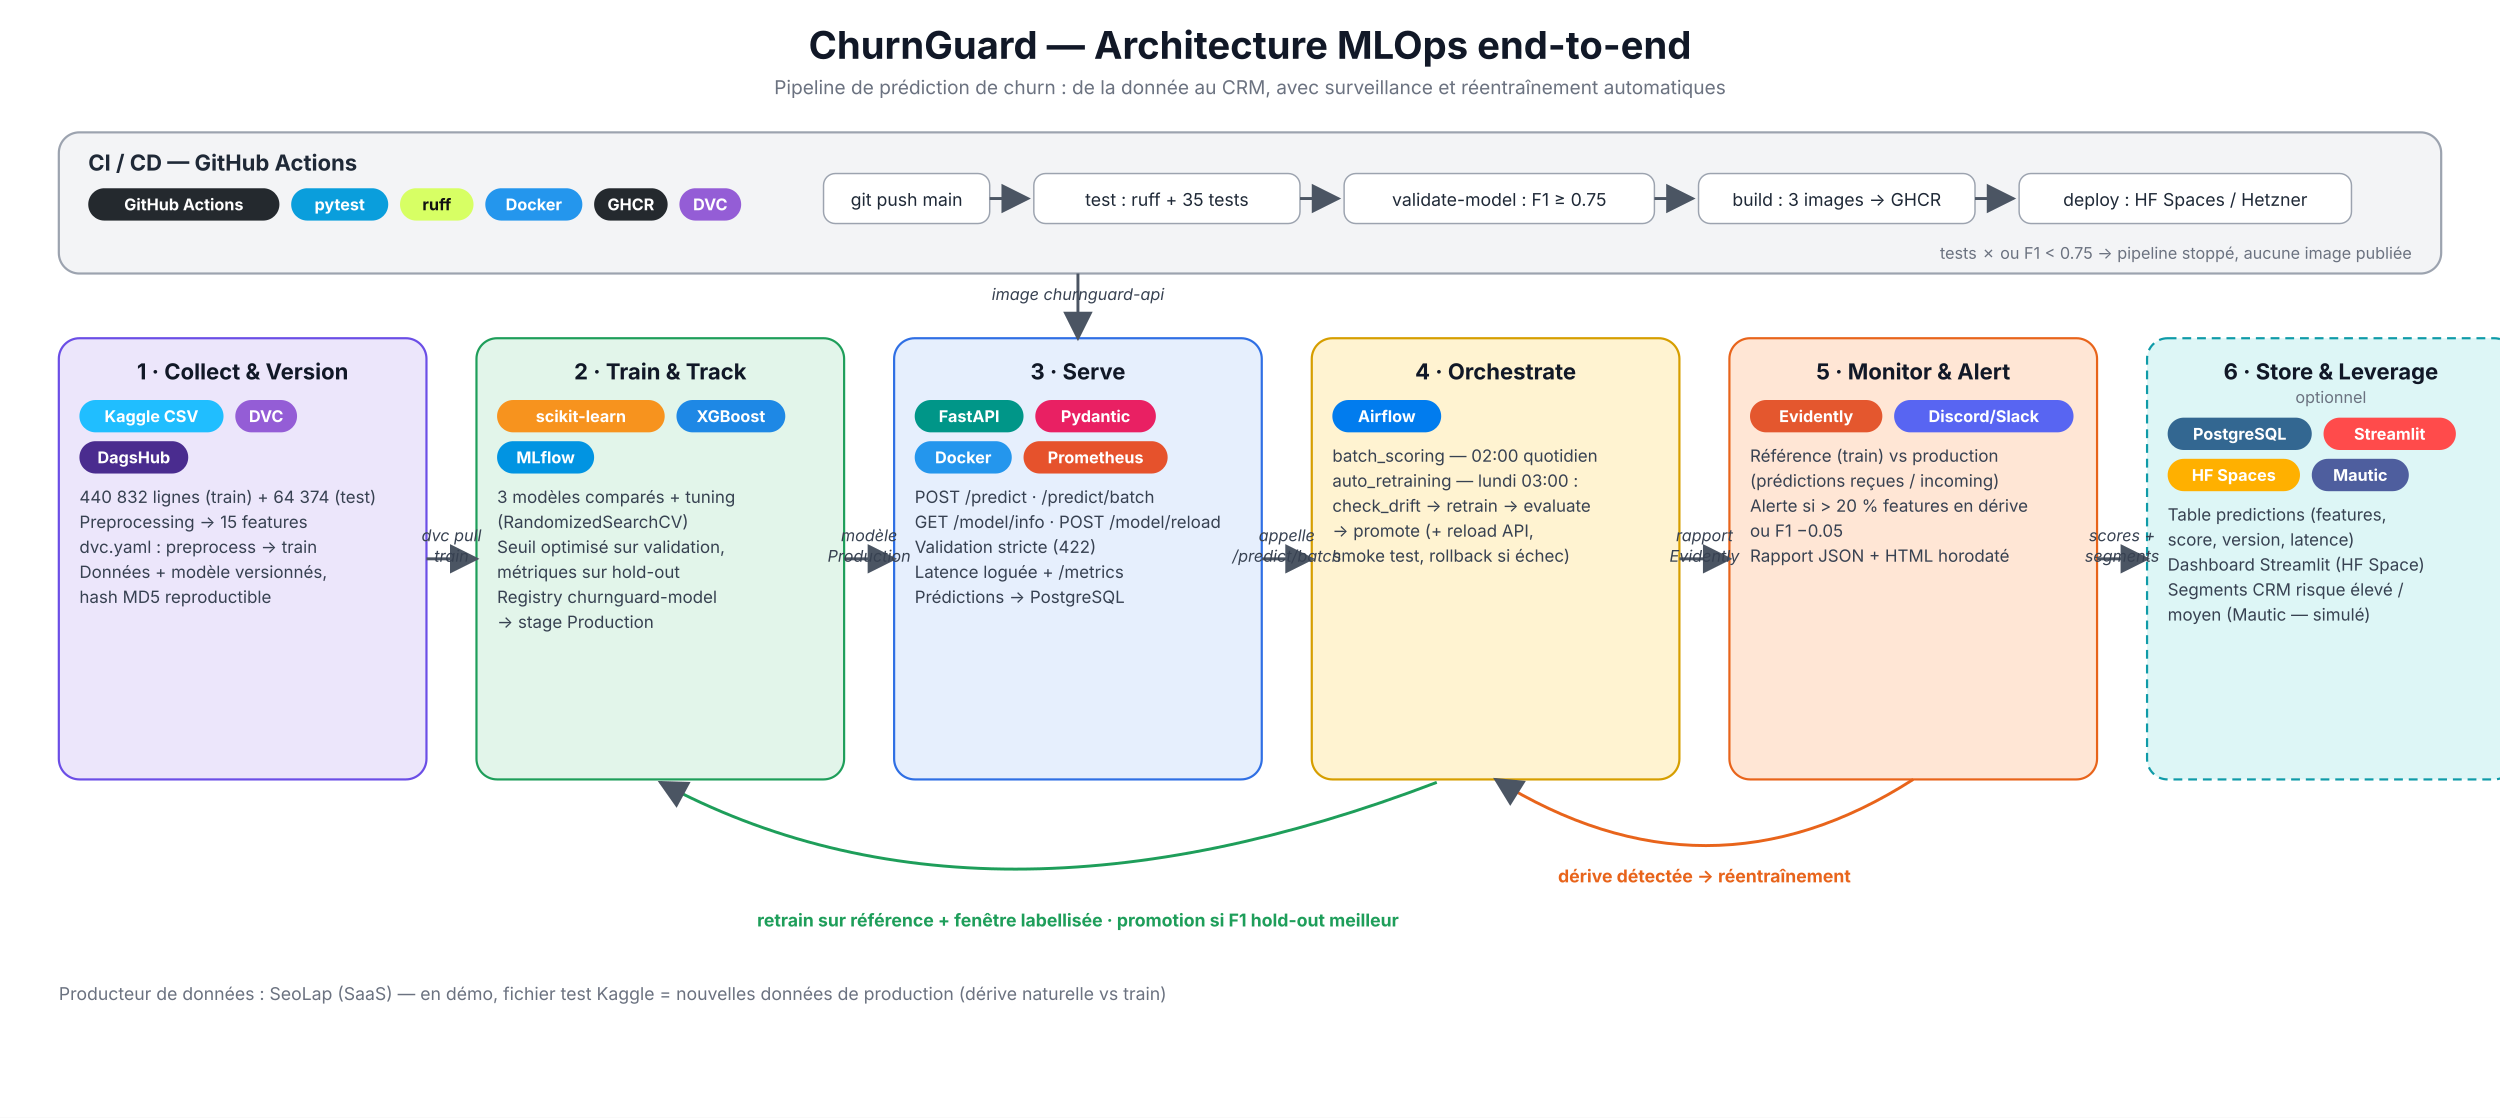
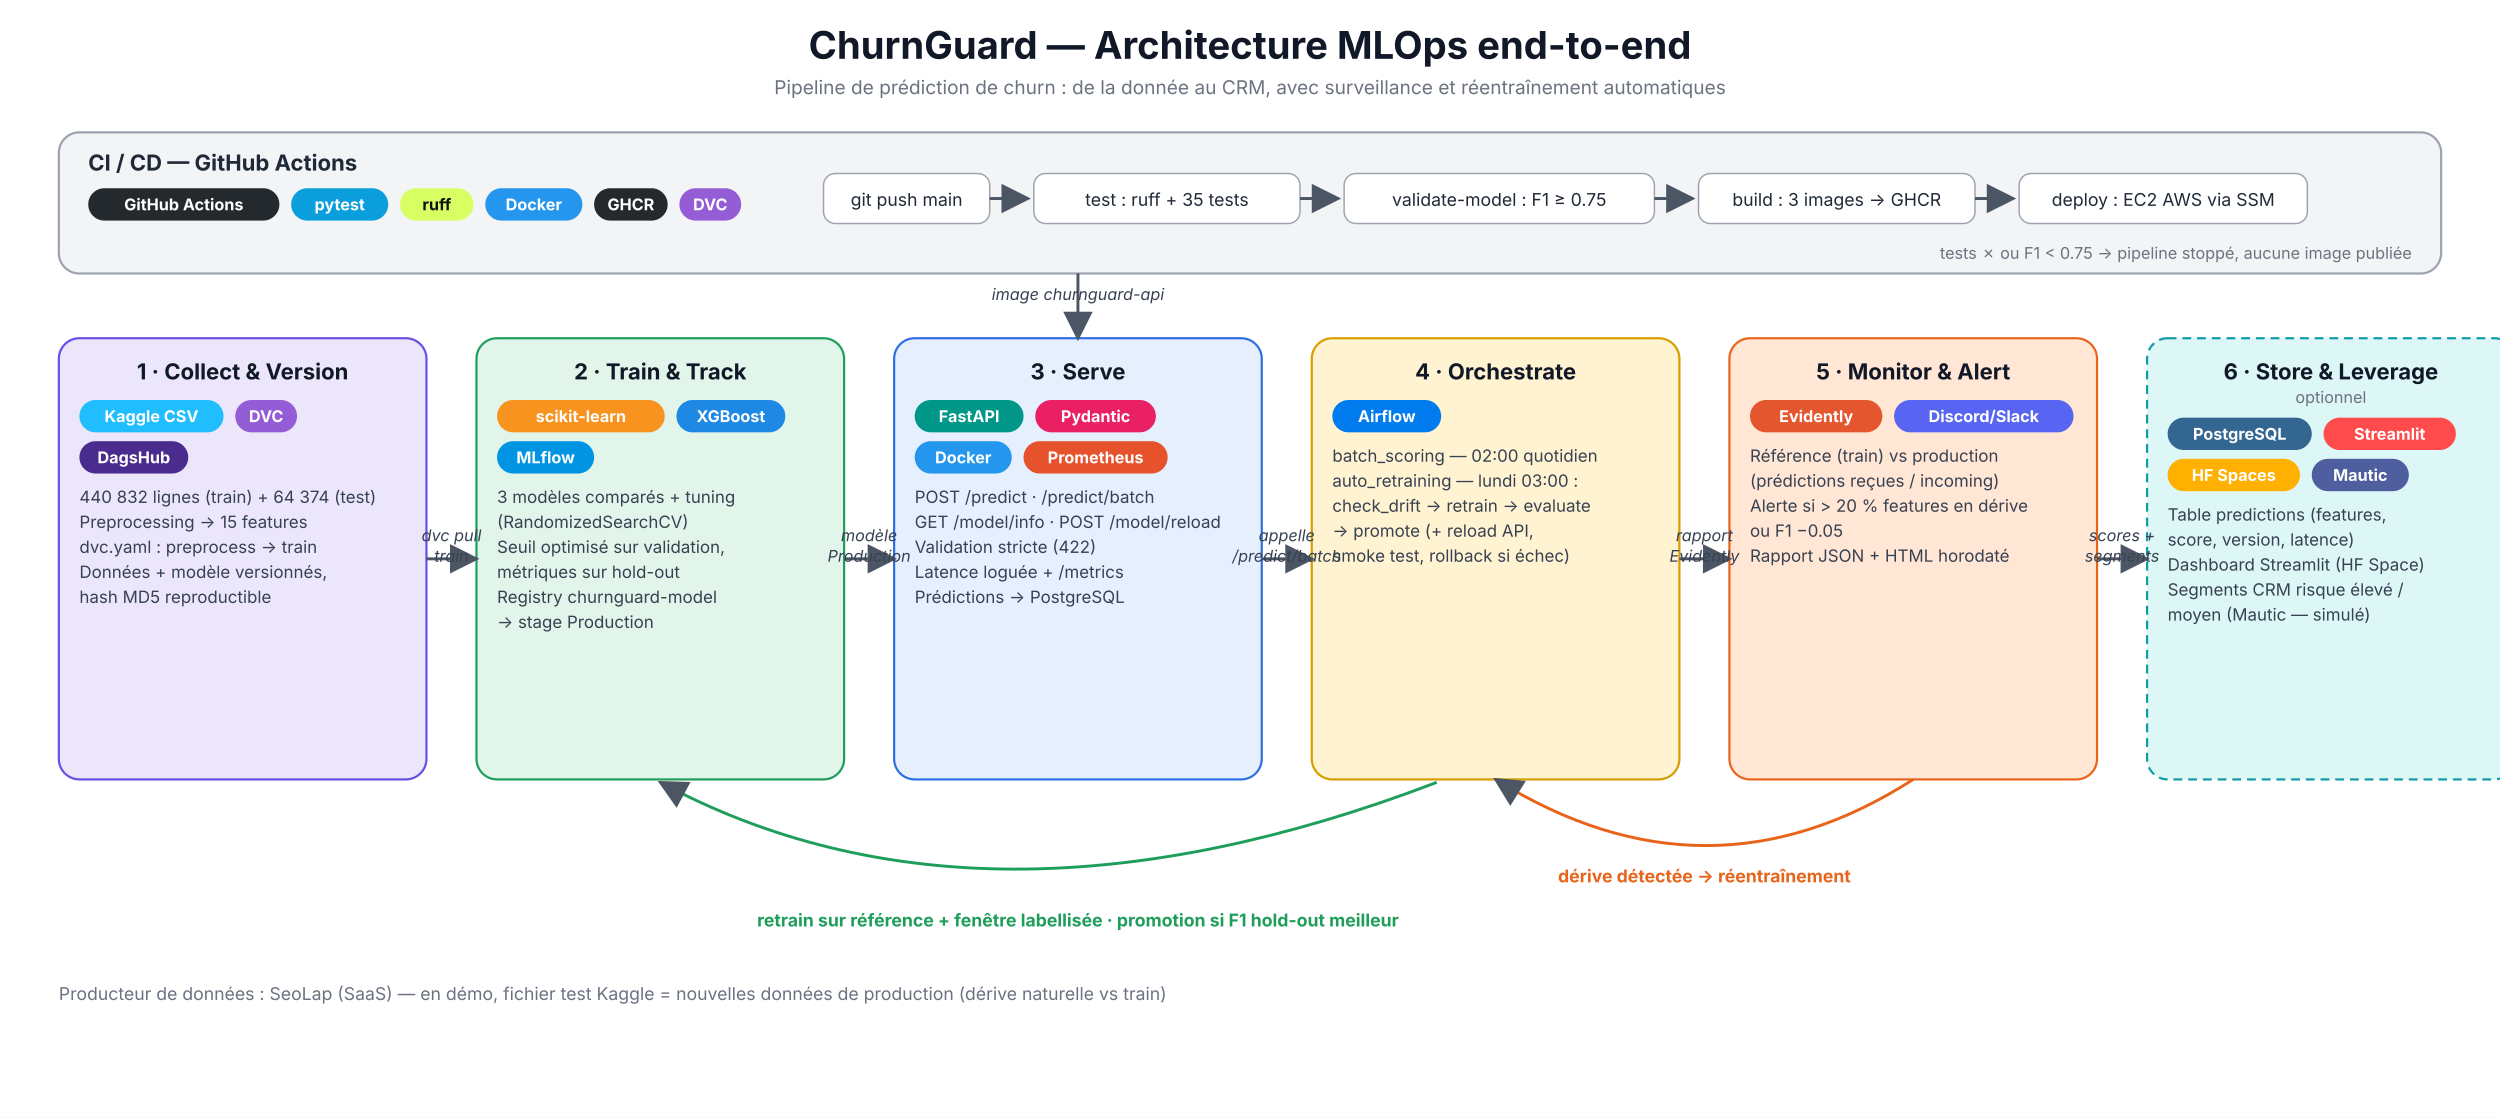
<svg xmlns="http://www.w3.org/2000/svg" width="1700" height="760" viewBox="0 0 1700 760">
  <defs>
    <marker id="arr" markerWidth="10" markerHeight="10" refX="9" refY="5" orient="auto" markerUnits="strokeWidth">
      <path d="M0,0 L10,5 L0,10 z" fill="#4B5563" />
    </marker>
  </defs>
  <rect width="1700" height="760" fill="#FFFFFF" />
  <text x="850.0" y="40" font-size="26" font-weight="bold" fill="#111827" text-anchor="middle" font-family="Inter, Segoe UI, Helvetica, Arial, sans-serif">ChurnGuard — Architecture MLOps end-to-end</text>
  <text x="850.0" y="64" font-size="13" font-weight="normal" fill="#6B7280" text-anchor="middle" font-family="Inter, Segoe UI, Helvetica, Arial, sans-serif">Pipeline de prédiction de churn : de la donnée au CRM, avec surveillance et réentraînement automatiques</text>
  <rect x="40" y="90" rx="14" ry="14" width="1620" height="96" fill="#F3F4F6" stroke="#9CA3AF" stroke-width="1.5" />
  <text x="60" y="116" font-size="15" font-weight="bold" fill="#1F2937" text-anchor="start" font-family="Inter, Segoe UI, Helvetica, Arial, sans-serif">CI / CD — GitHub Actions</text>
  <rect x="60" y="128" rx="11" ry="11" width="130" height="22" fill="#24292E" />
  <text x="125.0" y="143" font-size="11" font-weight="bold" fill="#fff" text-anchor="middle" font-family="Inter, Segoe UI, Helvetica, Arial, sans-serif">GitHub Actions</text>
  <rect x="198" y="128" rx="11" ry="11" width="66" height="22" fill="#0A9EDC" />
  <text x="231.0" y="143" font-size="11" font-weight="bold" fill="#fff" text-anchor="middle" font-family="Inter, Segoe UI, Helvetica, Arial, sans-serif">pytest</text>
  <rect x="272" y="128" rx="11" ry="11" width="50" height="22" fill="#D7FF64" />
  <text x="297.0" y="143" font-size="11" font-weight="bold" fill="#111" text-anchor="middle" font-family="Inter, Segoe UI, Helvetica, Arial, sans-serif">ruff</text>
  <rect x="330" y="128" rx="11" ry="11" width="66" height="22" fill="#2496ED" />
  <text x="363.0" y="143" font-size="11" font-weight="bold" fill="#fff" text-anchor="middle" font-family="Inter, Segoe UI, Helvetica, Arial, sans-serif">Docker</text>
  <rect x="404" y="128" rx="11" ry="11" width="50" height="22" fill="#24292E" />
  <text x="429.0" y="143" font-size="11" font-weight="bold" fill="#fff" text-anchor="middle" font-family="Inter, Segoe UI, Helvetica, Arial, sans-serif">GHCR</text>
  <rect x="462" y="128" rx="11" ry="11" width="42" height="22" fill="#945DD6" />
  <text x="483.0" y="143" font-size="11" font-weight="bold" fill="#fff" text-anchor="middle" font-family="Inter, Segoe UI, Helvetica, Arial, sans-serif">DVC</text>
  <rect x="560" y="118" rx="8" ry="8" width="113" height="34" fill="#fff" stroke="#9CA3AF" />
  <text x="616.5" y="140" font-size="12" font-weight="normal" fill="#1F2937" text-anchor="middle" font-family="Inter, Segoe UI, Helvetica, Arial, sans-serif">git push main</text>
  <line x1="673" y1="135" x2="699" y2="135" stroke="#4B5563" stroke-width="2" marker-end="url(#arr)" />
  <rect x="703" y="118" rx="8" ry="8" width="181" height="34" fill="#fff" stroke="#9CA3AF" />
  <text x="793.5" y="140" font-size="12" font-weight="normal" fill="#1F2937" text-anchor="middle" font-family="Inter, Segoe UI, Helvetica, Arial, sans-serif">test : ruff + 35 tests</text>
  <line x1="884" y1="135" x2="910" y2="135" stroke="#4B5563" stroke-width="2" marker-end="url(#arr)" />
  <rect x="914" y="118" rx="8" ry="8" width="211" height="34" fill="#fff" stroke="#9CA3AF" />
  <text x="1019.5" y="140" font-size="12" font-weight="normal" fill="#1F2937" text-anchor="middle" font-family="Inter, Segoe UI, Helvetica, Arial, sans-serif">validate-model : F1 ≥ 0.75</text>
  <line x1="1125" y1="135" x2="1151" y2="135" stroke="#4B5563" stroke-width="2" marker-end="url(#arr)" />
  <rect x="1155" y="118" rx="8" ry="8" width="188" height="34" fill="#fff" stroke="#9CA3AF" />
  <text x="1249.0" y="140" font-size="12" font-weight="normal" fill="#1F2937" text-anchor="middle" font-family="Inter, Segoe UI, Helvetica, Arial, sans-serif">build : 3 images → GHCR</text>
  <line x1="1343" y1="135" x2="1369" y2="135" stroke="#4B5563" stroke-width="2" marker-end="url(#arr)" />
-   <rect x="1373" y="118" rx="8" ry="8" width="226" height="34" fill="#fff" stroke="#9CA3AF" />
-   <text x="1486.0" y="140" font-size="12" font-weight="normal" fill="#1F2937" text-anchor="middle" font-family="Inter, Segoe UI, Helvetica, Arial, sans-serif">deploy : HF Spaces / Hetzner</text>
+   <rect x="1373" y="118" rx="8" ry="8" width="196" height="34" fill="#fff" stroke="#9CA3AF" />
+   <text x="1471.0" y="140" font-size="12" font-weight="normal" fill="#1F2937" text-anchor="middle" font-family="Inter, Segoe UI, Helvetica, Arial, sans-serif">deploy : EC2 AWS via SSM</text>
  <text x="1640" y="176" font-size="11" font-weight="normal" fill="#6B7280" text-anchor="end" font-family="Inter, Segoe UI, Helvetica, Arial, sans-serif">tests ✗ ou F1 &lt; 0.75 → pipeline stoppé, aucune image publiée</text>
  <rect x="40" y="230" rx="14" ry="14" width="250" height="300" fill="#ECE6FB" stroke="#6B4EE6" stroke-width="1.5" />
  <text x="165.0" y="258" font-size="15" font-weight="bold" fill="#111827" text-anchor="middle" font-family="Inter, Segoe UI, Helvetica, Arial, sans-serif">1 · Collect &amp; Version</text>
  <rect x="54" y="272" rx="11" ry="11" width="98" height="22" fill="#20BEFF" />
  <text x="103.0" y="287" font-size="11" font-weight="bold" fill="#fff" text-anchor="middle" font-family="Inter, Segoe UI, Helvetica, Arial, sans-serif">Kaggle CSV</text>
  <rect x="160" y="272" rx="11" ry="11" width="42" height="22" fill="#945DD6" />
  <text x="181.0" y="287" font-size="11" font-weight="bold" fill="#fff" text-anchor="middle" font-family="Inter, Segoe UI, Helvetica, Arial, sans-serif">DVC</text>
  <rect x="54" y="300" rx="11" ry="11" width="74" height="22" fill="#4A2C8F" />
  <text x="91.0" y="315" font-size="11" font-weight="bold" fill="#fff" text-anchor="middle" font-family="Inter, Segoe UI, Helvetica, Arial, sans-serif">DagsHub</text>
  <text x="54" y="342" font-size="11.5" font-weight="normal" fill="#374151" text-anchor="start" font-family="Inter, Segoe UI, Helvetica, Arial, sans-serif">440 832 lignes (train) + 64 374 (test)</text>
  <text x="54" y="359" font-size="11.5" font-weight="normal" fill="#374151" text-anchor="start" font-family="Inter, Segoe UI, Helvetica, Arial, sans-serif">Preprocessing → 15 features</text>
  <text x="54" y="376" font-size="11.5" font-weight="normal" fill="#374151" text-anchor="start" font-family="Inter, Segoe UI, Helvetica, Arial, sans-serif">dvc.yaml : preprocess → train</text>
  <text x="54" y="393" font-size="11.5" font-weight="normal" fill="#374151" text-anchor="start" font-family="Inter, Segoe UI, Helvetica, Arial, sans-serif">Données + modèle versionnés,</text>
  <text x="54" y="410" font-size="11.5" font-weight="normal" fill="#374151" text-anchor="start" font-family="Inter, Segoe UI, Helvetica, Arial, sans-serif">hash MD5 reproductible</text>
  <rect x="324" y="230" rx="14" ry="14" width="250" height="300" fill="#E2F5EA" stroke="#1E9E5A" stroke-width="1.5" />
  <text x="449.0" y="258" font-size="15" font-weight="bold" fill="#111827" text-anchor="middle" font-family="Inter, Segoe UI, Helvetica, Arial, sans-serif">2 · Train &amp; Track</text>
  <rect x="338" y="272" rx="11" ry="11" width="114" height="22" fill="#F7931E" />
  <text x="395.0" y="287" font-size="11" font-weight="bold" fill="#fff" text-anchor="middle" font-family="Inter, Segoe UI, Helvetica, Arial, sans-serif">scikit-learn</text>
  <rect x="460" y="272" rx="11" ry="11" width="74" height="22" fill="#1E88E5" />
  <text x="497.0" y="287" font-size="11" font-weight="bold" fill="#fff" text-anchor="middle" font-family="Inter, Segoe UI, Helvetica, Arial, sans-serif">XGBoost</text>
  <rect x="338" y="300" rx="11" ry="11" width="66" height="22" fill="#0194E2" />
  <text x="371.0" y="315" font-size="11" font-weight="bold" fill="#fff" text-anchor="middle" font-family="Inter, Segoe UI, Helvetica, Arial, sans-serif">MLflow</text>
  <text x="338" y="342" font-size="11.5" font-weight="normal" fill="#374151" text-anchor="start" font-family="Inter, Segoe UI, Helvetica, Arial, sans-serif">3 modèles comparés + tuning</text>
  <text x="338" y="359" font-size="11.5" font-weight="normal" fill="#374151" text-anchor="start" font-family="Inter, Segoe UI, Helvetica, Arial, sans-serif">(RandomizedSearchCV)</text>
  <text x="338" y="376" font-size="11.5" font-weight="normal" fill="#374151" text-anchor="start" font-family="Inter, Segoe UI, Helvetica, Arial, sans-serif">Seuil optimisé sur validation,</text>
  <text x="338" y="393" font-size="11.5" font-weight="normal" fill="#374151" text-anchor="start" font-family="Inter, Segoe UI, Helvetica, Arial, sans-serif">métriques sur hold-out</text>
  <text x="338" y="410" font-size="11.5" font-weight="normal" fill="#374151" text-anchor="start" font-family="Inter, Segoe UI, Helvetica, Arial, sans-serif">Registry churnguard-model</text>
  <text x="338" y="427" font-size="11.5" font-weight="normal" fill="#374151" text-anchor="start" font-family="Inter, Segoe UI, Helvetica, Arial, sans-serif">→ stage Production</text>
  <rect x="608" y="230" rx="14" ry="14" width="250" height="300" fill="#E6EFFD" stroke="#2F6FE4" stroke-width="1.5" />
  <text x="733.0" y="258" font-size="15" font-weight="bold" fill="#111827" text-anchor="middle" font-family="Inter, Segoe UI, Helvetica, Arial, sans-serif">3 · Serve</text>
  <rect x="622" y="272" rx="11" ry="11" width="74" height="22" fill="#009688" />
  <text x="659.0" y="287" font-size="11" font-weight="bold" fill="#fff" text-anchor="middle" font-family="Inter, Segoe UI, Helvetica, Arial, sans-serif">FastAPI</text>
  <rect x="704" y="272" rx="11" ry="11" width="82" height="22" fill="#E92063" />
  <text x="745.0" y="287" font-size="11" font-weight="bold" fill="#fff" text-anchor="middle" font-family="Inter, Segoe UI, Helvetica, Arial, sans-serif">Pydantic</text>
  <rect x="622" y="300" rx="11" ry="11" width="66" height="22" fill="#2496ED" />
  <text x="655.0" y="315" font-size="11" font-weight="bold" fill="#fff" text-anchor="middle" font-family="Inter, Segoe UI, Helvetica, Arial, sans-serif">Docker</text>
  <rect x="696" y="300" rx="11" ry="11" width="98" height="22" fill="#E6522C" />
  <text x="745.0" y="315" font-size="11" font-weight="bold" fill="#fff" text-anchor="middle" font-family="Inter, Segoe UI, Helvetica, Arial, sans-serif">Prometheus</text>
  <text x="622" y="342" font-size="11.5" font-weight="normal" fill="#374151" text-anchor="start" font-family="Inter, Segoe UI, Helvetica, Arial, sans-serif">POST /predict · /predict/batch</text>
  <text x="622" y="359" font-size="11.5" font-weight="normal" fill="#374151" text-anchor="start" font-family="Inter, Segoe UI, Helvetica, Arial, sans-serif">GET /model/info · POST /model/reload</text>
  <text x="622" y="376" font-size="11.5" font-weight="normal" fill="#374151" text-anchor="start" font-family="Inter, Segoe UI, Helvetica, Arial, sans-serif">Validation stricte (422)</text>
  <text x="622" y="393" font-size="11.5" font-weight="normal" fill="#374151" text-anchor="start" font-family="Inter, Segoe UI, Helvetica, Arial, sans-serif">Latence loguée + /metrics</text>
  <text x="622" y="410" font-size="11.5" font-weight="normal" fill="#374151" text-anchor="start" font-family="Inter, Segoe UI, Helvetica, Arial, sans-serif">Prédictions → PostgreSQL</text>
  <rect x="892" y="230" rx="14" ry="14" width="250" height="300" fill="#FFF3D1" stroke="#D69E00" stroke-width="1.5" />
  <text x="1017.0" y="258" font-size="15" font-weight="bold" fill="#111827" text-anchor="middle" font-family="Inter, Segoe UI, Helvetica, Arial, sans-serif">4 · Orchestrate</text>
  <rect x="906" y="272" rx="11" ry="11" width="74" height="22" fill="#017CEE" />
  <text x="943.0" y="287" font-size="11" font-weight="bold" fill="#fff" text-anchor="middle" font-family="Inter, Segoe UI, Helvetica, Arial, sans-serif">Airflow</text>
  <text x="906" y="314" font-size="11.5" font-weight="normal" fill="#374151" text-anchor="start" font-family="Inter, Segoe UI, Helvetica, Arial, sans-serif">batch_scoring — 02:00 quotidien</text>
  <text x="906" y="331" font-size="11.5" font-weight="normal" fill="#374151" text-anchor="start" font-family="Inter, Segoe UI, Helvetica, Arial, sans-serif">auto_retraining — lundi 03:00 :</text>
  <text x="906" y="348" font-size="11.5" font-weight="normal" fill="#374151" text-anchor="start" font-family="Inter, Segoe UI, Helvetica, Arial, sans-serif">check_drift → retrain → evaluate</text>
  <text x="906" y="365" font-size="11.5" font-weight="normal" fill="#374151" text-anchor="start" font-family="Inter, Segoe UI, Helvetica, Arial, sans-serif">→ promote (+ reload API,</text>
  <text x="906" y="382" font-size="11.5" font-weight="normal" fill="#374151" text-anchor="start" font-family="Inter, Segoe UI, Helvetica, Arial, sans-serif">smoke test, rollback si échec)</text>
  <rect x="1176" y="230" rx="14" ry="14" width="250" height="300" fill="#FFE6D5" stroke="#E8641B" stroke-width="1.5" />
  <text x="1301.0" y="258" font-size="15" font-weight="bold" fill="#111827" text-anchor="middle" font-family="Inter, Segoe UI, Helvetica, Arial, sans-serif">5 · Monitor &amp; Alert</text>
  <rect x="1190" y="272" rx="11" ry="11" width="90" height="22" fill="#E4572E" />
  <text x="1235.0" y="287" font-size="11" font-weight="bold" fill="#fff" text-anchor="middle" font-family="Inter, Segoe UI, Helvetica, Arial, sans-serif">Evidently</text>
  <rect x="1288" y="272" rx="11" ry="11" width="122" height="22" fill="#5865F2" />
  <text x="1349.0" y="287" font-size="11" font-weight="bold" fill="#fff" text-anchor="middle" font-family="Inter, Segoe UI, Helvetica, Arial, sans-serif">Discord/Slack</text>
  <text x="1190" y="314" font-size="11.5" font-weight="normal" fill="#374151" text-anchor="start" font-family="Inter, Segoe UI, Helvetica, Arial, sans-serif">Référence (train) vs production</text>
  <text x="1190" y="331" font-size="11.5" font-weight="normal" fill="#374151" text-anchor="start" font-family="Inter, Segoe UI, Helvetica, Arial, sans-serif">(prédictions reçues / incoming)</text>
  <text x="1190" y="348" font-size="11.5" font-weight="normal" fill="#374151" text-anchor="start" font-family="Inter, Segoe UI, Helvetica, Arial, sans-serif">Alerte si &gt; 20 % features en dérive</text>
  <text x="1190" y="365" font-size="11.5" font-weight="normal" fill="#374151" text-anchor="start" font-family="Inter, Segoe UI, Helvetica, Arial, sans-serif">ou F1 −0.05</text>
  <text x="1190" y="382" font-size="11.5" font-weight="normal" fill="#374151" text-anchor="start" font-family="Inter, Segoe UI, Helvetica, Arial, sans-serif">Rapport JSON + HTML horodaté</text>
  <rect x="1460" y="230" rx="14" ry="14" width="250" height="300" fill="#DDF6F6" stroke="#0F9BA8" stroke-width="1.5" stroke-dasharray="6 4" />
  <text x="1585.0" y="258" font-size="15" font-weight="bold" fill="#111827" text-anchor="middle" font-family="Inter, Segoe UI, Helvetica, Arial, sans-serif">6 · Store &amp; Leverage</text>
  <text x="1585.0" y="274" font-size="11" font-weight="normal" fill="#6B7280" text-anchor="middle" font-family="Inter, Segoe UI, Helvetica, Arial, sans-serif">optionnel</text>
  <rect x="1474" y="284" rx="11" ry="11" width="98" height="22" fill="#336791" />
  <text x="1523.0" y="299" font-size="11" font-weight="bold" fill="#fff" text-anchor="middle" font-family="Inter, Segoe UI, Helvetica, Arial, sans-serif">PostgreSQL</text>
  <rect x="1580" y="284" rx="11" ry="11" width="90" height="22" fill="#FF4B4B" />
  <text x="1625.0" y="299" font-size="11" font-weight="bold" fill="#fff" text-anchor="middle" font-family="Inter, Segoe UI, Helvetica, Arial, sans-serif">Streamlit</text>
  <rect x="1474" y="312" rx="11" ry="11" width="90" height="22" fill="#FFB000" />
  <text x="1519.0" y="327" font-size="11" font-weight="bold" fill="#fff" text-anchor="middle" font-family="Inter, Segoe UI, Helvetica, Arial, sans-serif">HF Spaces</text>
  <rect x="1572" y="312" rx="11" ry="11" width="66" height="22" fill="#4E5E9E" />
  <text x="1605.0" y="327" font-size="11" font-weight="bold" fill="#fff" text-anchor="middle" font-family="Inter, Segoe UI, Helvetica, Arial, sans-serif">Mautic</text>
  <text x="1474" y="354" font-size="11.5" font-weight="normal" fill="#374151" text-anchor="start" font-family="Inter, Segoe UI, Helvetica, Arial, sans-serif">Table predictions (features,</text>
  <text x="1474" y="371" font-size="11.5" font-weight="normal" fill="#374151" text-anchor="start" font-family="Inter, Segoe UI, Helvetica, Arial, sans-serif">score, version, latence)</text>
  <text x="1474" y="388" font-size="11.5" font-weight="normal" fill="#374151" text-anchor="start" font-family="Inter, Segoe UI, Helvetica, Arial, sans-serif">Dashboard Streamlit (HF Space)</text>
  <text x="1474" y="405" font-size="11.5" font-weight="normal" fill="#374151" text-anchor="start" font-family="Inter, Segoe UI, Helvetica, Arial, sans-serif">Segments CRM risque élevé /</text>
  <text x="1474" y="422" font-size="11.5" font-weight="normal" fill="#374151" text-anchor="start" font-family="Inter, Segoe UI, Helvetica, Arial, sans-serif">moyen (Mautic — simulé)</text>
  <line x1="290" y1="380.0" x2="324" y2="380.0" stroke="#4B5563" stroke-width="2" marker-end="url(#arr)" />
  <text x="307.0" y="368.0" font-size="11" font-weight="normal" fill="#374151" text-anchor="middle" font-family="Inter, Segoe UI, Helvetica, Arial, sans-serif" font-style="italic">dvc pull</text>
  <text x="307.0" y="382.0" font-size="11" font-weight="normal" fill="#374151" text-anchor="middle" font-family="Inter, Segoe UI, Helvetica, Arial, sans-serif" font-style="italic">train</text>
  <line x1="574" y1="380.0" x2="608" y2="380.0" stroke="#4B5563" stroke-width="2" marker-end="url(#arr)" />
  <text x="591.0" y="368.0" font-size="11" font-weight="normal" fill="#374151" text-anchor="middle" font-family="Inter, Segoe UI, Helvetica, Arial, sans-serif" font-style="italic">modèle</text>
  <text x="591.0" y="382.0" font-size="11" font-weight="normal" fill="#374151" text-anchor="middle" font-family="Inter, Segoe UI, Helvetica, Arial, sans-serif" font-style="italic">Production</text>
  <line x1="858" y1="380.0" x2="892" y2="380.0" stroke="#4B5563" stroke-width="2" marker-end="url(#arr)" />
  <text x="875.0" y="368.0" font-size="11" font-weight="normal" fill="#374151" text-anchor="middle" font-family="Inter, Segoe UI, Helvetica, Arial, sans-serif" font-style="italic">appelle</text>
  <text x="875.0" y="382.0" font-size="11" font-weight="normal" fill="#374151" text-anchor="middle" font-family="Inter, Segoe UI, Helvetica, Arial, sans-serif" font-style="italic">/predict/batch</text>
  <line x1="1142" y1="380.0" x2="1176" y2="380.0" stroke="#4B5563" stroke-width="2" marker-end="url(#arr)" />
  <text x="1159.0" y="368.0" font-size="11" font-weight="normal" fill="#374151" text-anchor="middle" font-family="Inter, Segoe UI, Helvetica, Arial, sans-serif" font-style="italic">rapport</text>
  <text x="1159.0" y="382.0" font-size="11" font-weight="normal" fill="#374151" text-anchor="middle" font-family="Inter, Segoe UI, Helvetica, Arial, sans-serif" font-style="italic">Evidently</text>
  <line x1="1426" y1="380.0" x2="1460" y2="380.0" stroke="#4B5563" stroke-width="2" marker-end="url(#arr)" />
  <text x="1443.0" y="368.0" font-size="11" font-weight="normal" fill="#374151" text-anchor="middle" font-family="Inter, Segoe UI, Helvetica, Arial, sans-serif" font-style="italic">scores +</text>
  <text x="1443.0" y="382.0" font-size="11" font-weight="normal" fill="#374151" text-anchor="middle" font-family="Inter, Segoe UI, Helvetica, Arial, sans-serif" font-style="italic">segments</text>
  <line x1="733.0" y1="186" x2="733.0" y2="230" stroke="#4B5563" stroke-width="2" marker-end="url(#arr)" />
  <text x="733.0" y="204.0" font-size="11" font-weight="normal" fill="#374151" text-anchor="middle" font-family="Inter, Segoe UI, Helvetica, Arial, sans-serif" font-style="italic">image churnguard-api</text>
  <path d="M1301.0,530 Q1161.0,620 1017.0,530" fill="none" stroke="#E8641B" stroke-width="2" marker-end="url(#arr)" />
  <text x="1159.0" y="600" font-size="12" font-weight="bold" fill="#E8641B" text-anchor="middle" font-family="Inter, Segoe UI, Helvetica, Arial, sans-serif">dérive détectée → réentraînement</text>
  <path d="M977.0,532 Q668.0,650 449.0,532" fill="none" stroke="#1E9E5A" stroke-width="2" marker-end="url(#arr)" />
  <text x="733.0" y="630" font-size="12" font-weight="bold" fill="#1E9E5A" text-anchor="middle" font-family="Inter, Segoe UI, Helvetica, Arial, sans-serif">retrain sur référence + fenêtre labellisée · promotion si F1 hold-out meilleur</text>
  <text x="40" y="680" font-size="12" font-weight="normal" fill="#6B7280" text-anchor="start" font-family="Inter, Segoe UI, Helvetica, Arial, sans-serif">Producteur de données : SeoLap (SaaS) — en démo, fichier test Kaggle = nouvelles données de production (dérive naturelle vs train)</text>
</svg>
